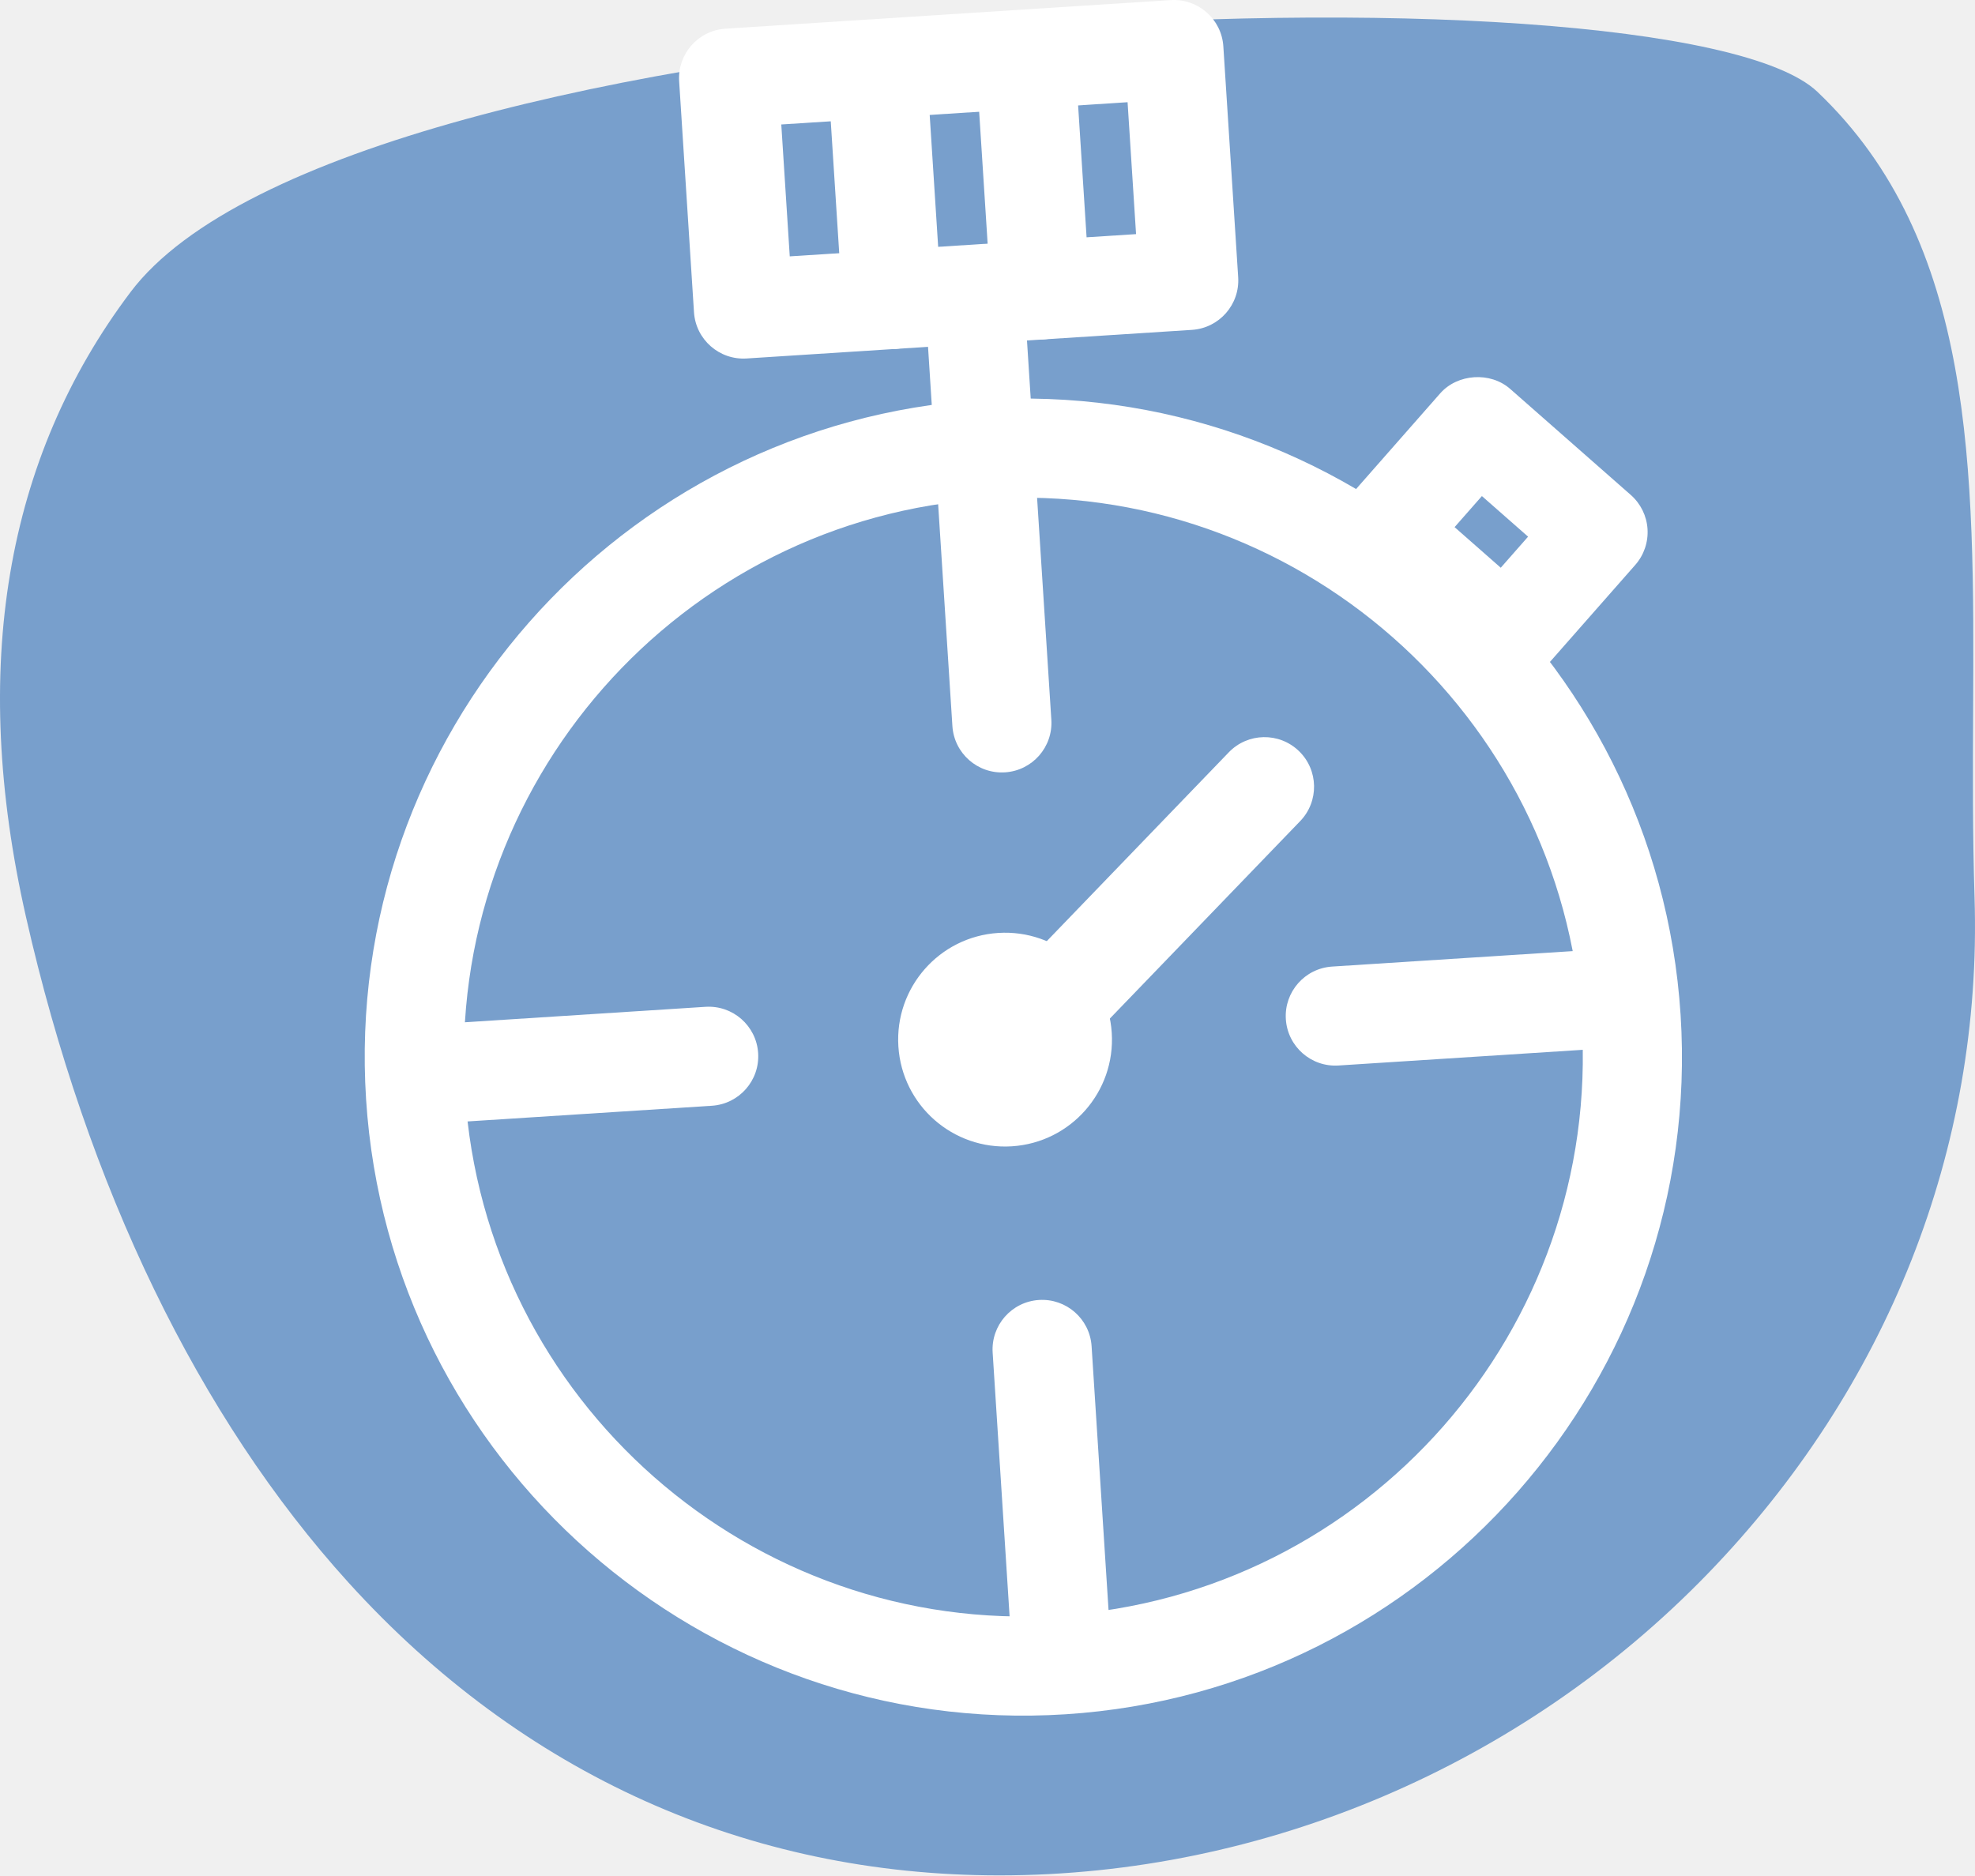
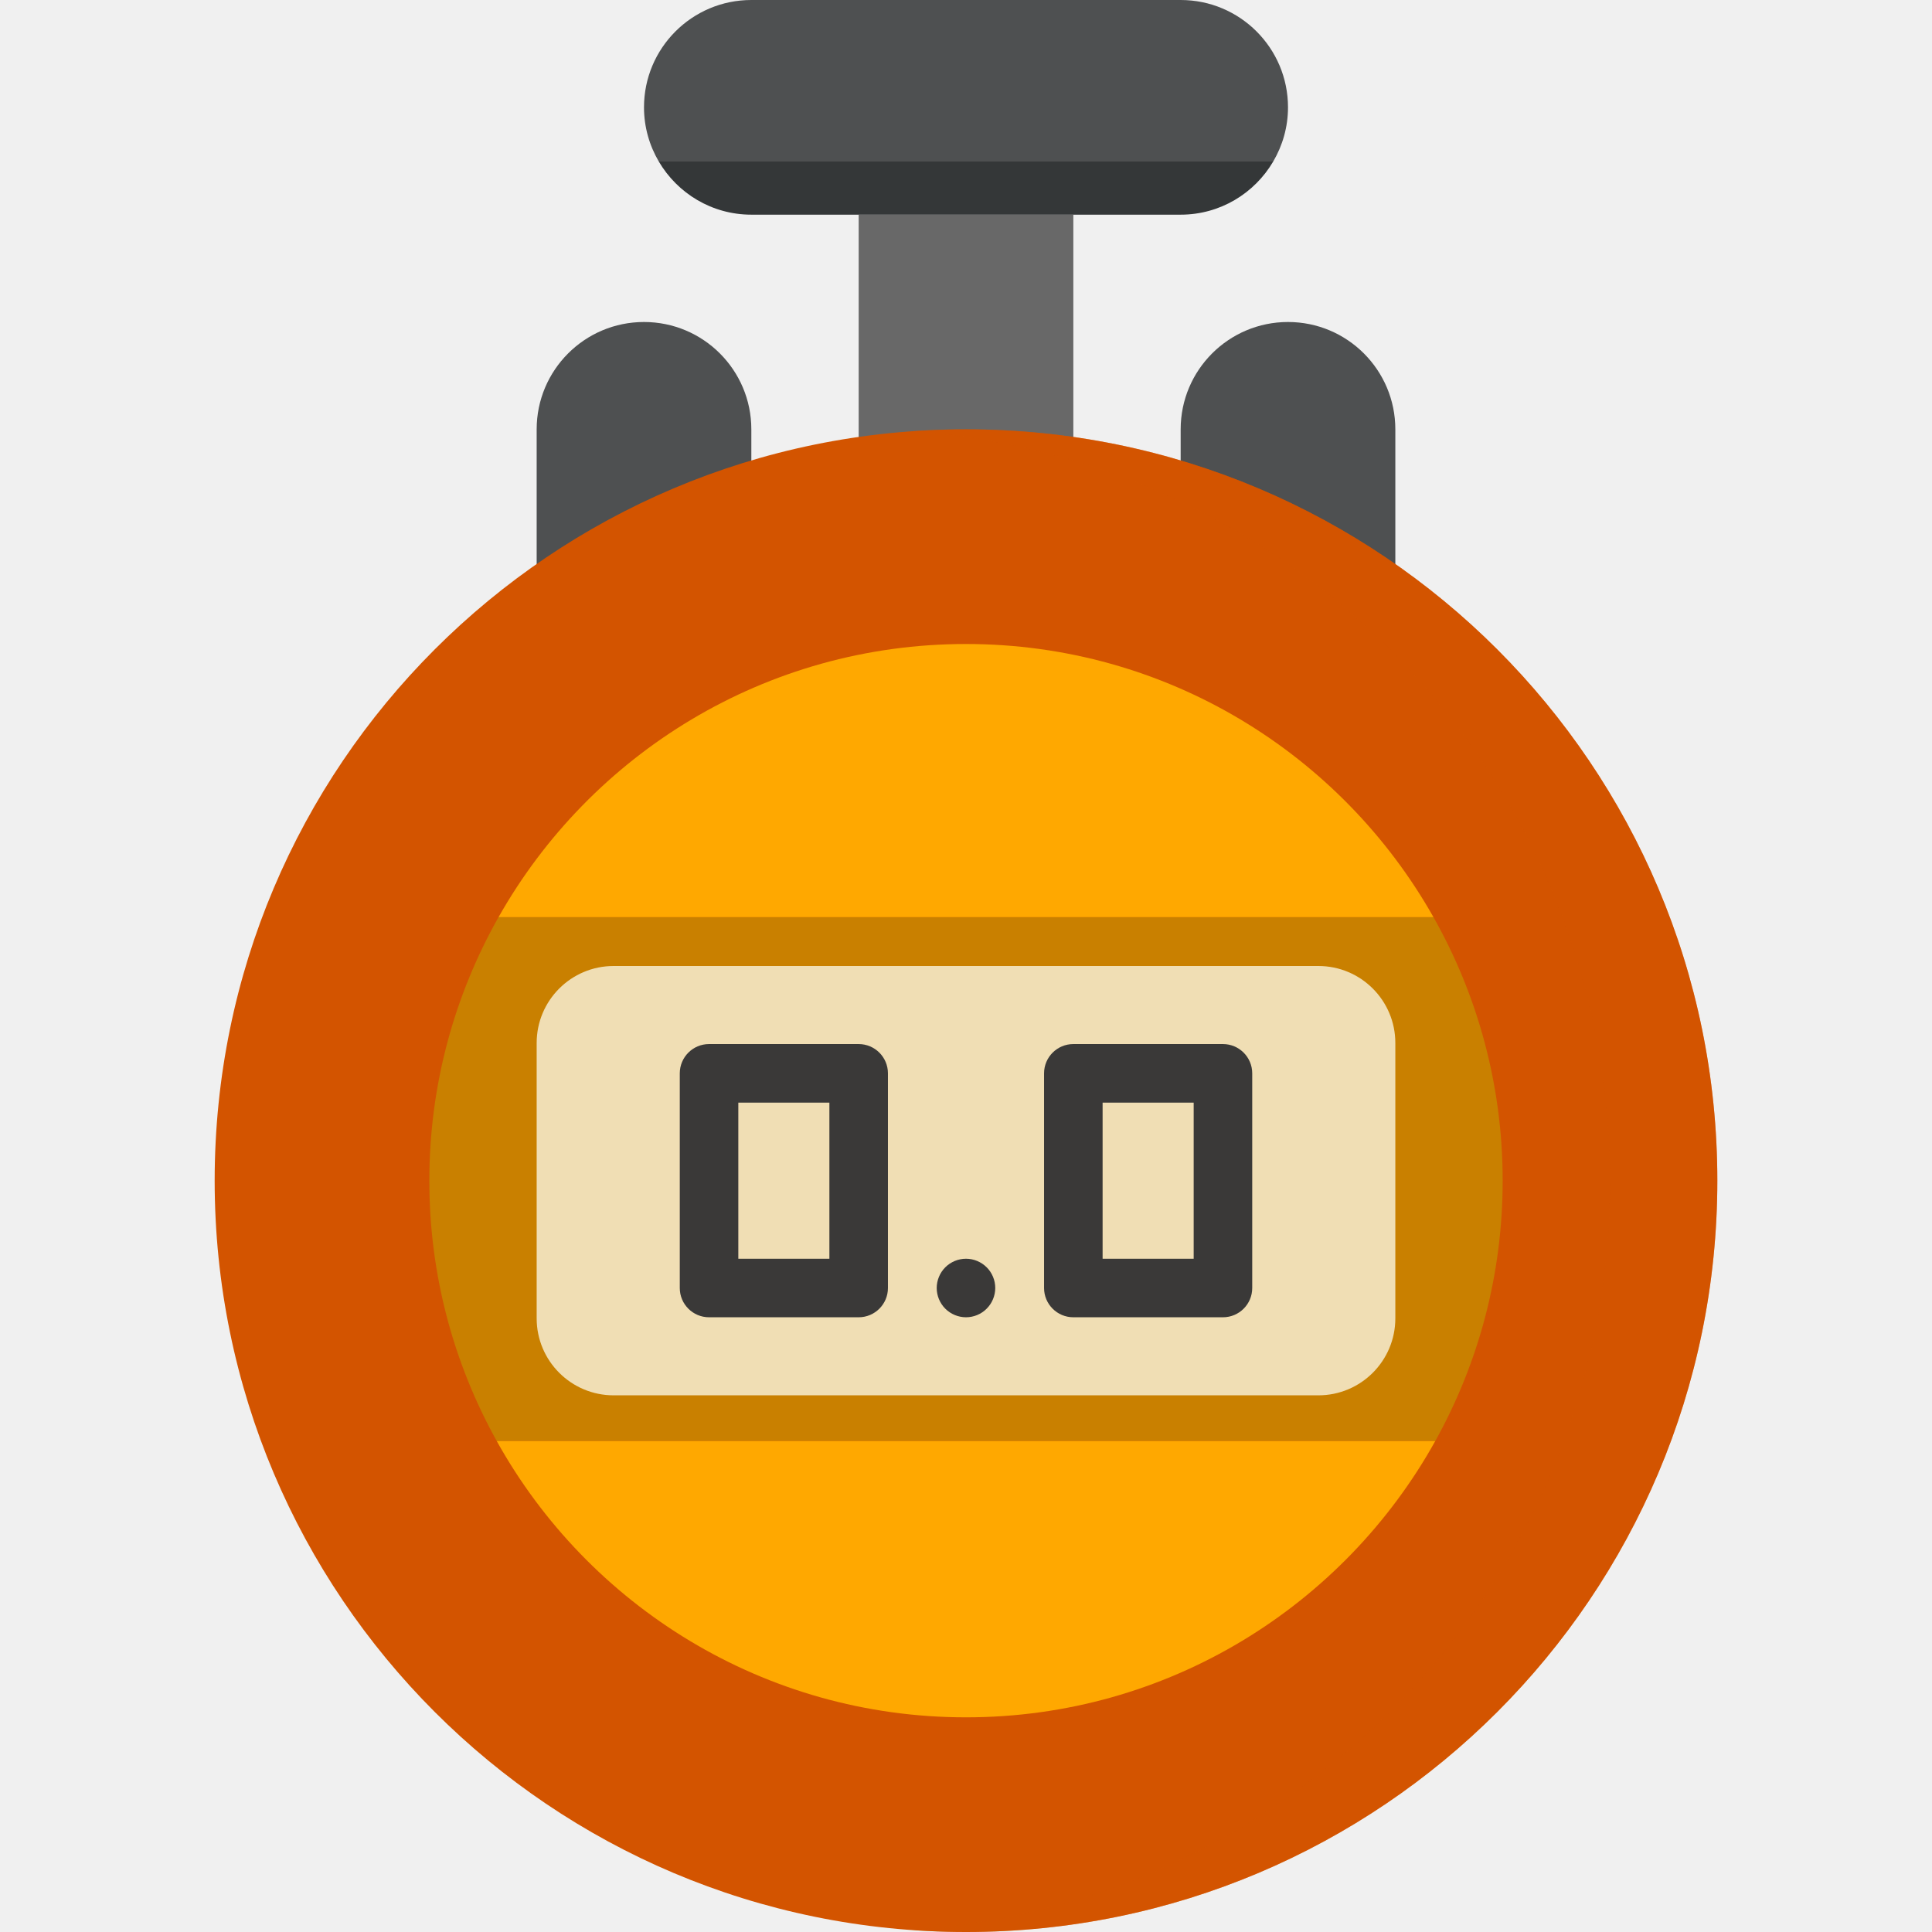
- <svg xmlns="http://www.w3.org/2000/svg" xmlns:xlink="http://www.w3.org/1999/xlink" viewBox="0 0 308.998 293.451">
-   <defs>
-     <path id="c" d="M0 1920h1080V0H0Z" />
-     <path id="k" fill="#fff" d="m0 0-32.896-2.113c-3.206-.206-5.972 2.225-6.178 5.432-.206 3.207 2.226 5.972 5.433 6.178L-.746 11.61c3.207.206 5.972-2.225 6.178-5.432C5.638 2.971 3.207.206 0 0" clip-path="url(#a)" />
-     <path id="o" fill="#fff" d="M0 0c-3.207-.206-5.972 2.225-6.178 5.432l-1.616 25.156C-8 33.794-5.569 36.56-2.362 36.766c3.207.206 5.972-2.226 6.178-5.433L5.432 6.178C5.638 2.971 3.207.206 0 0" clip-path="url(#b)" />
-   </defs>
-   <defs>
-     <clipPath id="e" clipPathUnits="userSpaceOnUse">
-       <path d="M56.923 283.065H288.671V65.034H56.923Z" transform="translate(-174.1855 -65.03423)" />
-     </clipPath>
-     <clipPath id="d" clipPathUnits="userSpaceOnUse">
-       <use xlink:href="#c" transform="matrix(1.33333 0 0 -1.33333 0 2560)" />
-     </clipPath>
-     <clipPath id="f" clipPathUnits="userSpaceOnUse">
-       <use xlink:href="#c" transform="translate(-172.7942 -226.579)" />
-     </clipPath>
-     <clipPath id="g" clipPathUnits="userSpaceOnUse">
-       <use xlink:href="#c" transform="translate(-177.7275 -157.9947)" />
-     </clipPath>
-     <clipPath id="h" clipPathUnits="userSpaceOnUse">
-       <use xlink:href="#c" transform="translate(-227.6055 -223.2596)" />
-     </clipPath>
-     <clipPath id="i" clipPathUnits="userSpaceOnUse">
-       <use xlink:href="#c" transform="translate(-174.0531 -175.6357)" />
-     </clipPath>
-     <clipPath id="j" clipPathUnits="userSpaceOnUse">
-       <use xlink:href="#c" transform="translate(-174.8561 -194.4828)" />
-     </clipPath>
-     <clipPath id="a" clipPathUnits="userSpaceOnUse">
-       <use xlink:href="#c" transform="translate(-140.4523 -155.3554)" />
-     </clipPath>
-     <clipPath id="l" clipPathUnits="userSpaceOnUse">
-       <use xlink:href="#c" transform="translate(-181.6928 -88.056)" />
-     </clipPath>
-     <clipPath id="m" clipPathUnits="userSpaceOnUse">
-       <use xlink:href="#c" transform="translate(-246.879 -162.1921)" />
-     </clipPath>
-     <clipPath id="n" clipPathUnits="userSpaceOnUse">
-       <use xlink:href="#c" transform="translate(-149.593 -255.0364)" />
-     </clipPath>
-     <clipPath id="b" clipPathUnits="userSpaceOnUse">
-       <use xlink:href="#c" transform="translate(-161.949 -244.172)" />
-     </clipPath>
-     <clipPath id="p" clipPathUnits="userSpaceOnUse">
-       <use xlink:href="#c" transform="translate(-179.3643 -245.2908)" />
-     </clipPath>
-   </defs>
-   <g clip-path="url(#d)" opacity="1" transform="translate(-75.89697 -2179.837)">
-     <path fill="#789fcc" d="M0 0c-29.567 0-55.977 11.883-76.371 34.364-17.567 19.365-30.656 46.392-37.852 78.157-6.589 29.09-2.456 53.752 12.285 73.301 25.597 33.944 180.79 39.782 197.93 23.493 18.536-17.612 18.409-44.304 18.275-72.564-.035-7.134-.07-14.511.166-22.043.919-29.362-10.212-57.539-31.342-79.341C61.307 12.891 31.021 0 0 0" clip-path="url(#e)" transform="matrix(1.33333 0 0 -1.33333 232.2473 2473.288)" />
+ <svg xmlns="http://www.w3.org/2000/svg" version="1.1" id="Capa_1" viewBox="0 0 297 297" xml:space="preserve">
+   <g>
+     <g>
+       <path style="fill:#4E5051;" d="M115.5,99h-33V66c0-9.113,7.387-16.5,16.5-16.5h0c9.113,0,16.5,7.387,16.5,16.5V99z" />
+     </g>
+     <g>
+       <path style="fill:#4E5051;" d="M214.5,99h-33V66c0-9.113,7.387-16.5,16.5-16.5h0c9.113,0,16.5,7.387,16.5,16.5V99z" />
+     </g>
+     <g>
+       <rect x="132" y="33" style="fill:#686868;" width="33" height="49.5" />
+     </g>
+     <g>
+       <path style="fill:#4E5051;" d="M198,16.5L198,16.5C198,7.387,190.613,0,181.5,0h-66C106.387,0,99,7.387,99,16.5v0    c0,3.044,0.839,5.885,2.276,8.333h94.448C197.161,22.385,198,19.544,198,16.5z" />
+     </g>
+     <g>
+       <path style="fill:#343738;" d="M101.276,24.833C104.142,29.714,109.431,33,115.5,33h66c6.069,0,11.358-3.286,14.224-8.167H101.276    z" />
+     </g>
+     <g>
+       <circle style="fill:#D35400;" cx="148.5" cy="181.5" r="115.5" />
+     </g>
+     <g style="opacity:0.45;">
+       <path style="fill:#D35400;" d="M148.5,66c-2.775,0-5.524,0.104-8.25,0.296C200.188,70.527,247.5,120.486,247.5,181.5    s-47.312,110.973-107.25,115.204c2.726,0.192,5.475,0.296,8.25,0.296c63.789,0,115.5-51.711,115.5-115.5S212.289,66,148.5,66z" />
+     </g>
+     <g>
+       <path style="fill:#FFA800;" d="M148.5,99c-30.84,0-57.71,16.934-71.867,42h143.734C206.21,115.934,179.34,99,148.5,99z" />
+     </g>
+     <g>
+       <path style="fill:#FFA800;" d="M76.346,221.5c14.08,25.342,41.108,42.5,72.154,42.5s58.075-17.158,72.154-42.5H76.346z" />
+     </g>
+     <g>
+       <path style="fill:#C98000;" d="M231,181.5c0-14.723-3.875-28.534-10.633-40.5H76.633C69.875,152.966,66,166.777,66,181.5    c0,14.517,3.762,28.15,10.346,40h144.308C227.238,209.65,231,196.017,231,181.5z" />
+     </g>
+     <g>
+       <path style="fill:#F0DEB4;" d="M94.333,214.5h108.334c6.535,0,11.833-5.298,11.833-11.833v-42.334    c0-6.535-5.298-11.833-11.833-11.833H94.333c-6.535,0-11.833,5.298-11.833,11.833v42.334C82.5,209.202,87.798,214.5,94.333,214.5z    " />
+     </g>
+     <g>
+       <path style="fill:#3A3938;" d="M132,202.5h-23c-2.485,0-4.5-2.015-4.5-4.5v-33c0-2.485,2.015-4.5,4.5-4.5h23    c2.485,0,4.5,2.015,4.5,4.5v33C136.5,200.485,134.485,202.5,132,202.5z M113.5,193.5h14v-24h-14V193.5z" />
+     </g>
+     <g>
+       <path style="fill:#3A3938;" d="M188,202.5h-23c-2.485,0-4.5-2.015-4.5-4.5v-33c0-2.485,2.015-4.5,4.5-4.5h23    c2.485,0,4.5,2.015,4.5,4.5v33C192.5,200.485,190.485,202.5,188,202.5z M169.5,193.5h14v-24h-14V193.5z" />
+     </g>
+     <g>
+       <path style="fill:#3A3938;" d="M148.497,202.5c-1.181,0-2.34-0.48-3.181-1.32c-0.84-0.84-1.319-2-1.319-3.18    c0-1.181,0.479-2.34,1.319-3.181c0.841-0.84,2-1.319,3.181-1.319c1.189,0,2.34,0.479,3.18,1.319c0.84,0.83,1.32,1.99,1.32,3.181    c0,1.18-0.48,2.34-1.32,3.18C150.847,202.02,149.687,202.5,148.497,202.5z" />
+     </g>
  </g>
-   <path fill="#fff" d="M0 0c-36.125-2.321-63.625-33.597-61.305-69.722 2.321-36.125 33.597-63.627 69.722-61.306 36.125 2.32 63.625 33.598 61.305 69.723C67.401-25.18 36.125 2.321 0 0m9.163-142.639c-42.525-2.731-79.346 29.644-82.078 72.171C-75.647-27.942-43.271 8.878-.746 11.61 41.78 14.342 78.6-18.034 81.332-60.559c2.732-42.527-29.644-79.348-72.169-82.08" clip-path="url(#f)" transform="matrix(1.33333 0 0 -1.33333 154.4953 78.058)" />
-   <path fill="#fff" d="M0 0c-1.576-.101-3.185.435-4.411 1.616-2.314 2.231-2.382 5.913-.153 8.225l27.947 28.998c2.23 2.316 5.913 2.381 8.225.152 2.314-2.23 2.382-5.913.153-8.225L3.814 1.769C2.766.681 1.396.09 0 0" clip-path="url(#g)" transform="matrix(1.33333 0 0 -1.33333 161.073 169.5037)" />
-   <path fill="#fff" d="m0 0 5.418-4.764 3.206 3.646-5.418 4.764zm6.316-18.778c-1.485-.095-3.007.376-4.213 1.437L-12.049-4.895c-2.414 2.122-2.65 5.795-.528 8.208L-1.69 15.697c2.037 2.317 5.892 2.565 8.209.528L20.675 3.778c1.158-1.019 1.866-2.455 1.964-3.995.099-1.54-.418-3.057-1.436-4.216L10.311-16.815c-1.061-1.205-2.51-1.867-3.995-1.963" clip-path="url(#h)" transform="matrix(1.33333 0 0 -1.33333 227.577 82.4838)" />
-   <path fill="#fff" d="M0 0c6.914.444 12.879-4.802 13.323-11.717.445-6.916-4.8-12.879-11.714-13.323-6.914-.444-12.878 4.799-13.322 11.715C-12.157-6.411-6.913-.444 0 0" clip-path="url(#i)" transform="matrix(1.33333 0 0 -1.33333 156.1738 145.9824)" />
-   <path fill="#fff" d="M0 0c-3.207-.206-5.972 2.225-6.178 5.432l-3.108 48.376c-.206 3.207 2.226 5.972 5.433 6.178 3.206.206 5.972-2.225 6.178-5.432L5.432 6.178C5.638 2.971 3.207.206 0 0" clip-path="url(#j)" transform="matrix(1.33333 0 0 -1.33333 157.2445 120.8529)" />
-   <use xlink:href="#k" clip-path="url(#a)" transform="matrix(1.33333 0 0 -1.33333 111.3728 173.0228)" />
-   <path fill="#fff" d="M0 0c-3.207-.206-5.972 2.225-6.178 5.432l-2.113 32.896c-.206 3.207 2.225 5.972 5.432 6.178 3.207.206 5.972-2.226 6.178-5.432L5.432 6.178C5.638 2.971 3.207.206 0 0" clip-path="url(#l)" transform="matrix(1.33333 0 0 -1.33333 166.3601 262.7553)" />
-   <use xlink:href="#k" clip-path="url(#m)" transform="matrix(1.33333 0 0 -1.33333 253.275 163.9072)" />
-   <path fill="#fff" d="m0 0 40.636 2.61-.995 15.481L-.994 15.48Zm47.187-8.627-52.246-3.356c-3.207-.206-5.972 2.225-6.178 5.432l-1.741 27.091c-.206 3.206 2.226 5.972 5.433 6.178L44.7 30.074c3.207.206 5.973-2.226 6.178-5.432l1.741-27.091c.206-3.207-2.226-5.972-5.432-6.178" clip-path="url(#n)" transform="matrix(1.33333 0 0 -1.33333 123.5604 40.1148)" />
-   <use xlink:href="#o" clip-path="url(#b)" transform="matrix(1.33333 0 0 -1.33333 140.035 54.6006)" />
-   <use xlink:href="#o" clip-path="url(#p)" transform="matrix(1.33333 0 0 -1.33333 163.2554 53.1089)" />
</svg>
